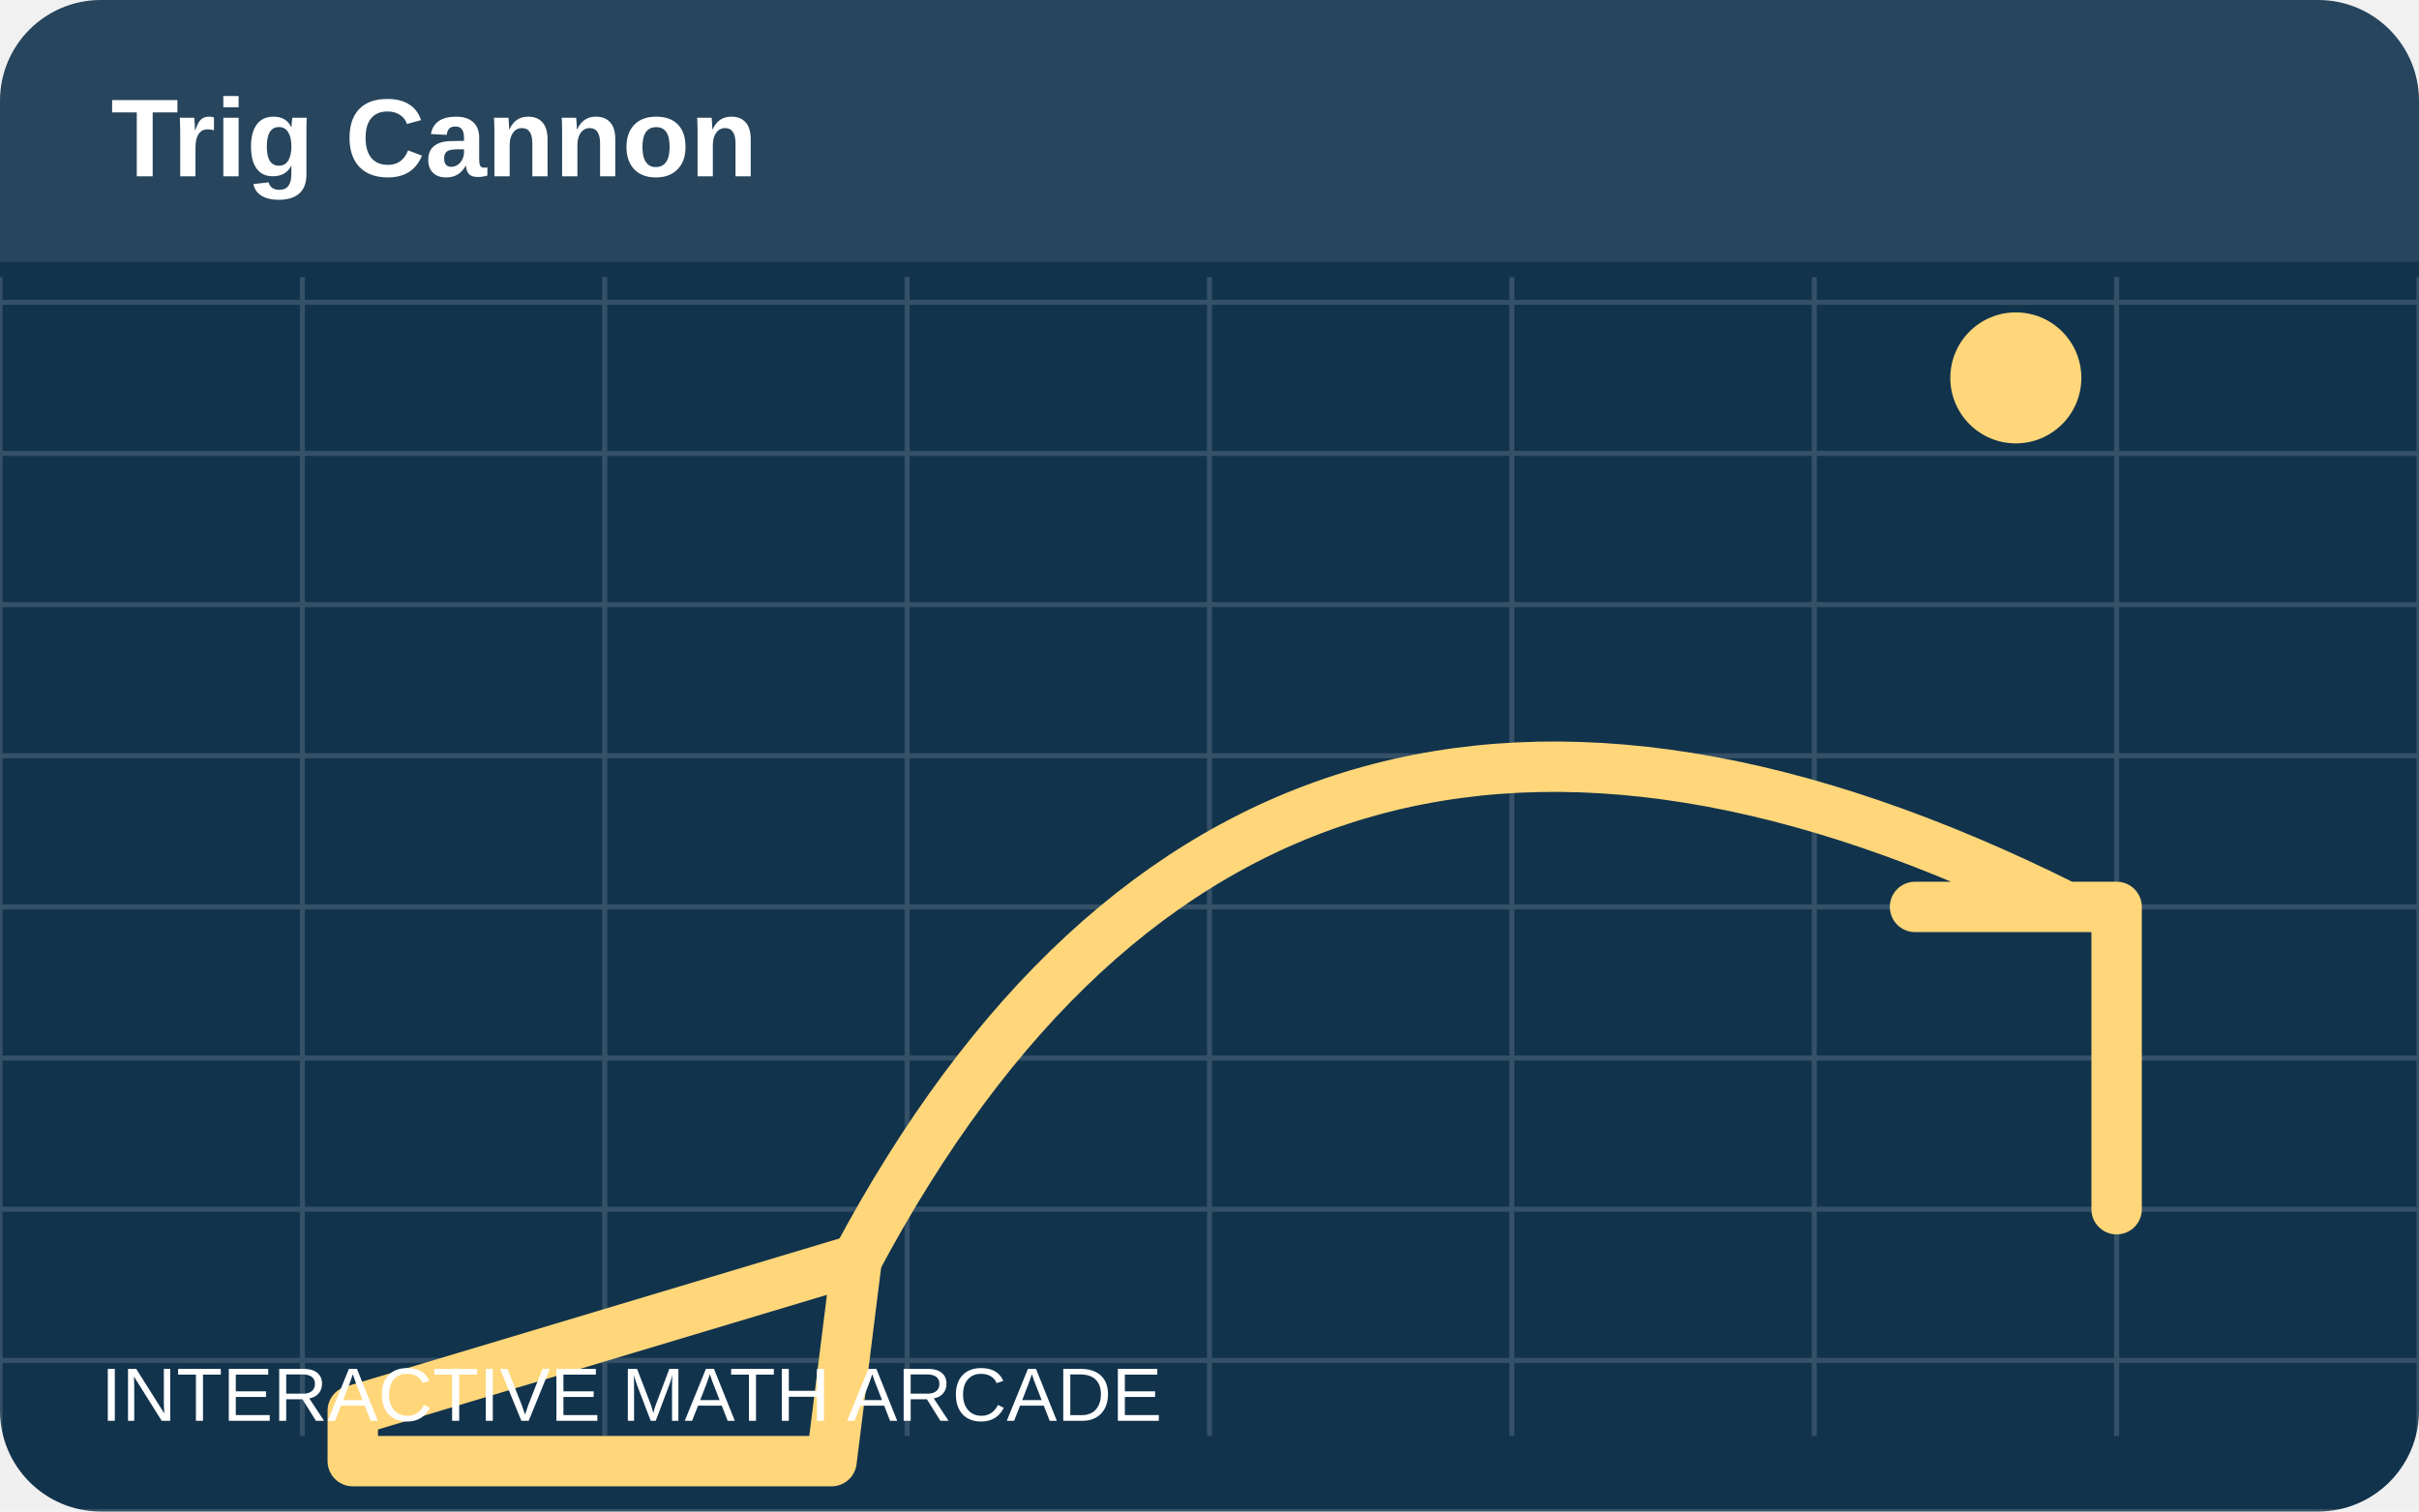
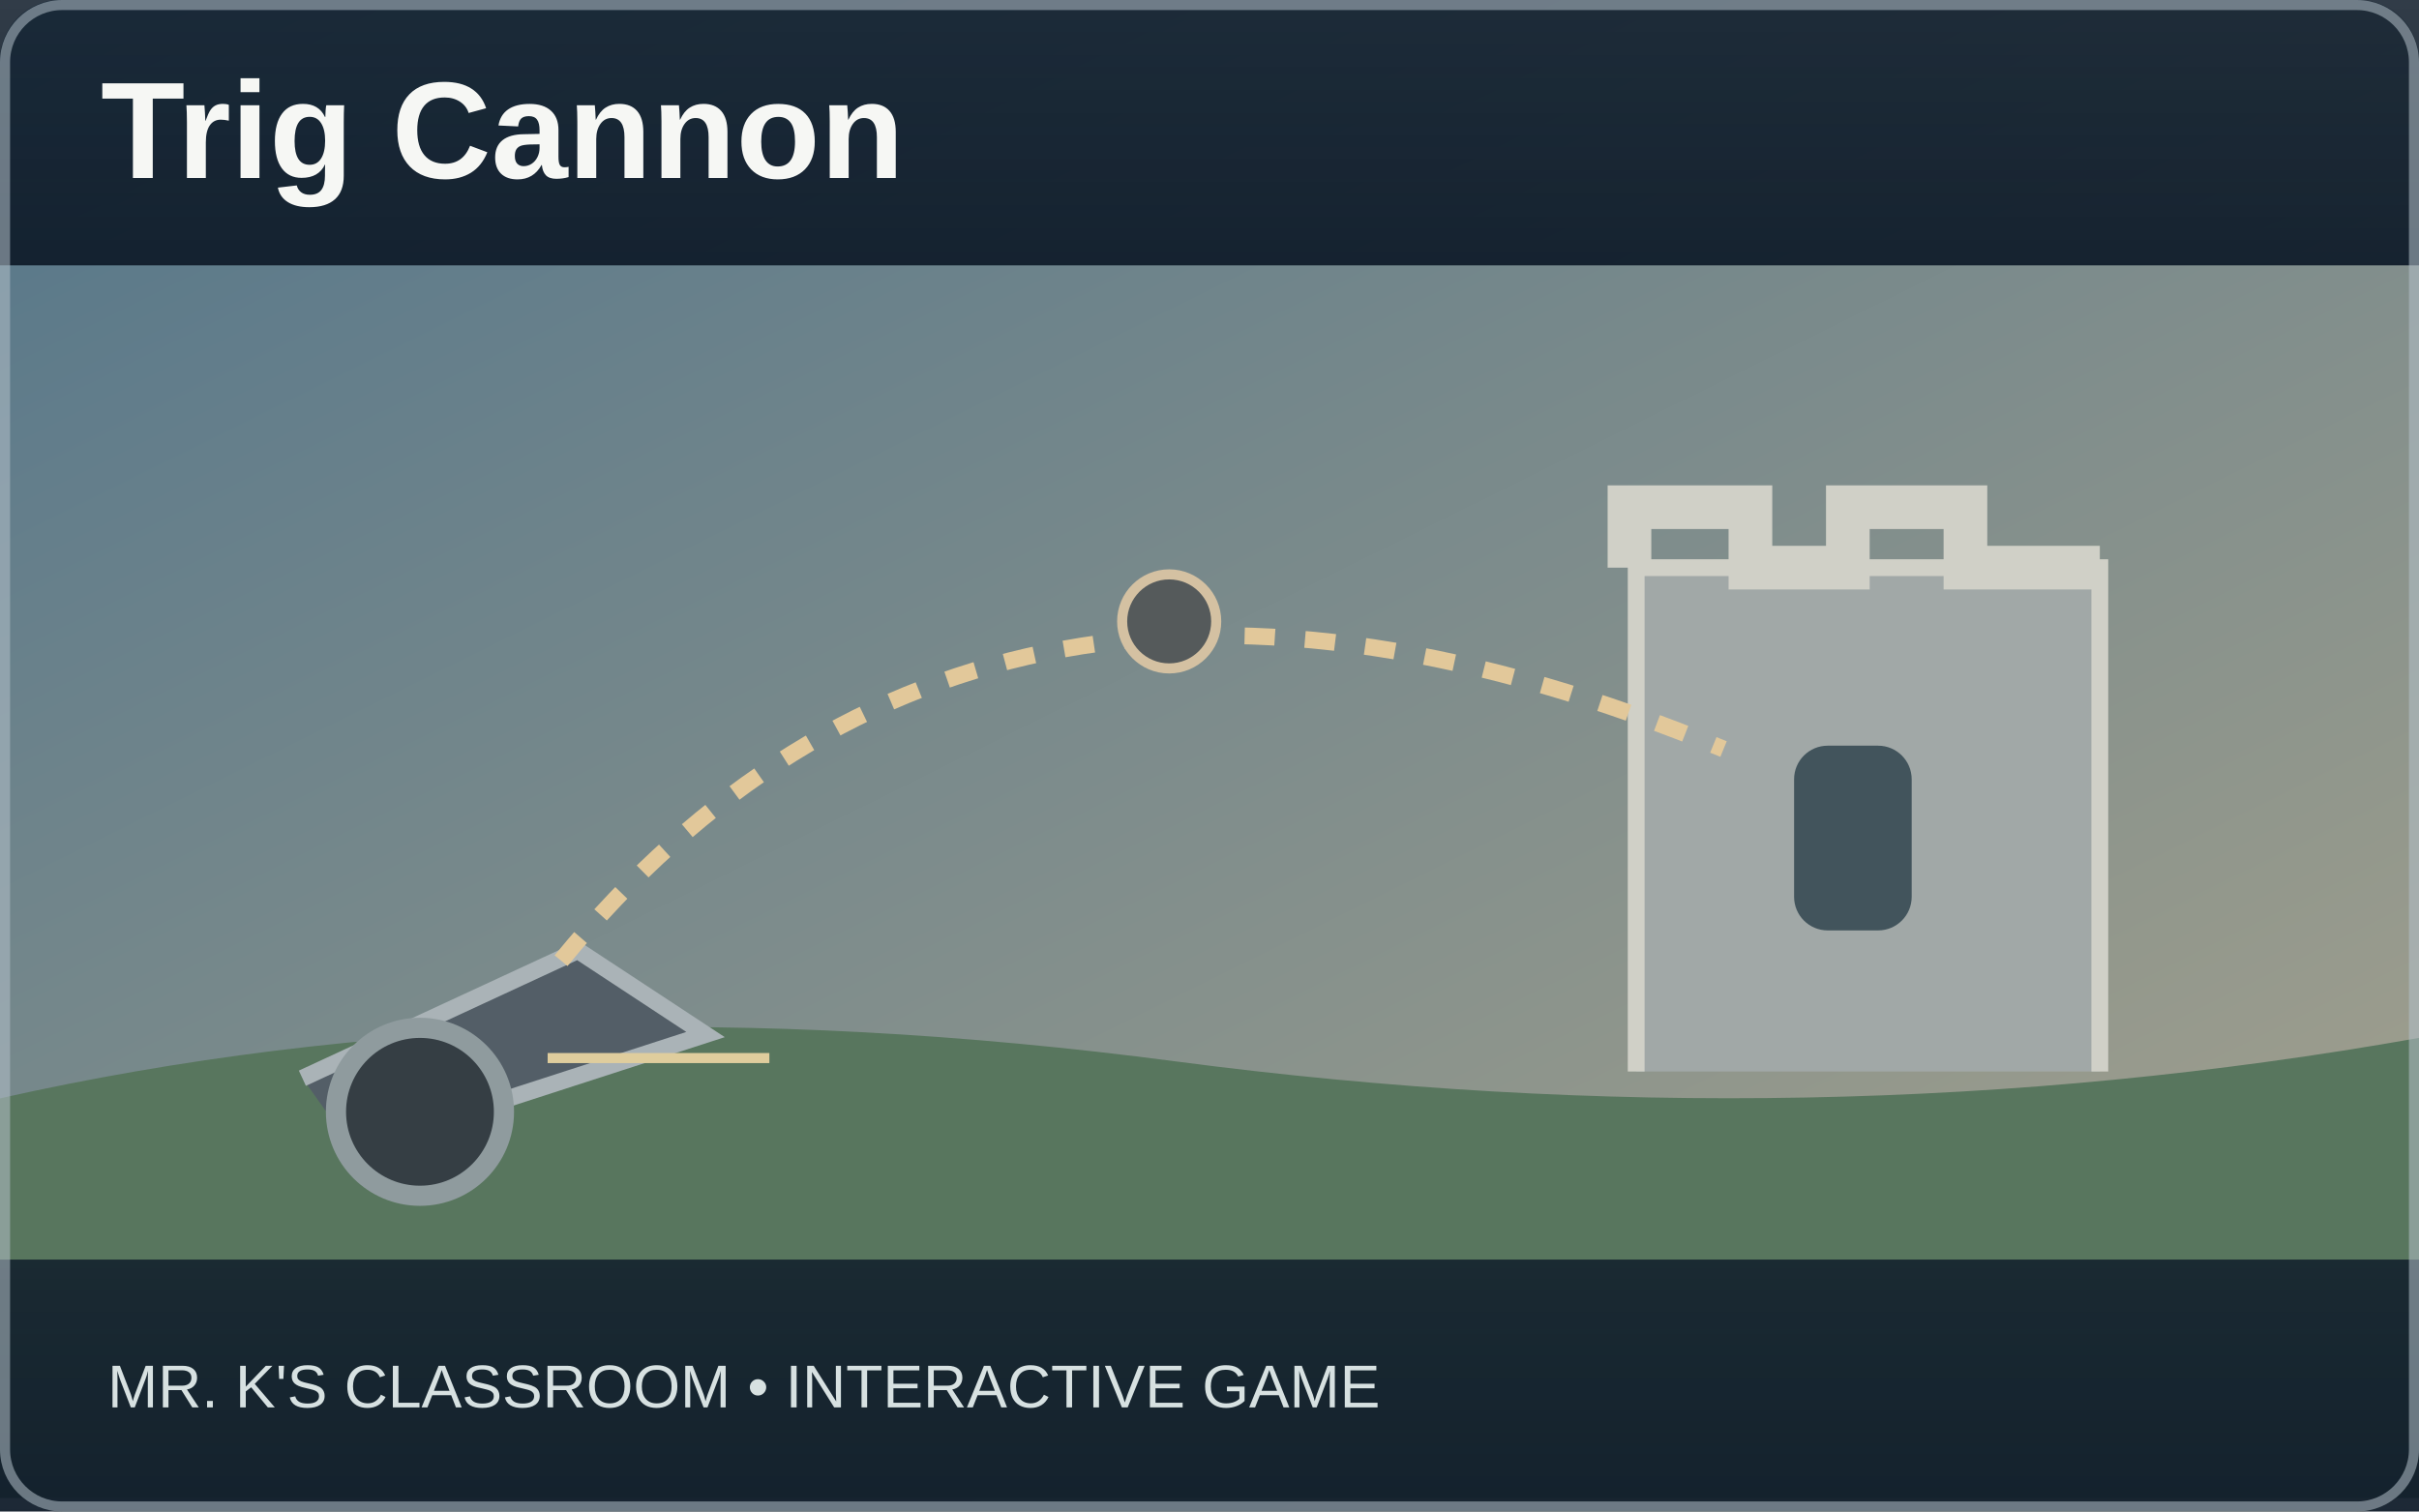
- <svg xmlns="http://www.w3.org/2000/svg" viewBox="0 0 480 300" role="img" aria-label="Trig Cannon game thumbnail">
-   <rect width="480" height="300" rx="20" fill="#12334c" />
-   <g opacity=".15" stroke="#fff" stroke-width="1">
-     <path d="M0 55 V285 M0 60 H480" />
-     <path d="M60 55 V285 M0 90 H480" />
-     <path d="M120 55 V285 M0 120 H480" />
-     <path d="M180 55 V285 M0 150 H480" />
-     <path d="M240 55 V285 M0 180 H480" />
-     <path d="M300 55 V285 M0 210 H480" />
-     <path d="M360 55 V285 M0 240 H480" />
-     <path d="M420 55 V285 M0 270 H480" />
-     <path d="M480 55 V285 M0 300 H480" />
+ <svg xmlns="http://www.w3.org/2000/svg" viewBox="0 0 720 450" role="img" aria-label="Trig Cannon">
+   <defs>
+     <linearGradient id="bg" x1="0" y1="0" x2=".8" y2="1">
+       <stop stop-color="#53758a" />
+       <stop offset="1" stop-color="#a2a08d" />
+     </linearGradient>
+     <linearGradient id="shade" x1="0" y1="0" x2="0" y2="1">
+       <stop stop-color="#0f1c2a" stop-opacity=".85" />
+       <stop offset="1" stop-color="#0f1c2a" stop-opacity=".94" />
+     </linearGradient>
+   </defs>
+   <rect width="720" height="450" rx="18" fill="url(#bg)" />
+   <g transform="translate(0 66)">
+     <path d="M0 261Q160 225 350 250T720 243V380H0Z" fill="#58765e" />
+     <path d="M487 253V103H625V253" fill="#a1a8a7" stroke="#d0d0c7" stroke-width="5" />
+     <path d="M485 103V85h36v18h29V85h35v18h40" stroke="#d0d0c7" stroke-width="13" fill="none" />
+     <rect x="534" y="156" width="35" height="55" rx="10" fill="#42545c" />
+     <path d="M90 255l82-38l38 25l-105 34" fill="#535e67" stroke="#aab3b7" stroke-width="5" />
+     <circle cx="125" cy="265" r="25" fill="#353e44" stroke="#8f9b9e" stroke-width="6" />
+     <path d="M167 220Q293 66 513 157" fill="none" stroke="#e2c89a" stroke-width="5" stroke-dasharray="9 9" />
+     <circle cx="348" cy="119" r="14" fill="#555a5b" stroke="#d4c1a2" stroke-width="3" />
+     <path d="M163 249h66" stroke="#dfcd9d" stroke-width="3" />
  </g>
-   <rect width="480" height="52" fill="#ffffff" opacity=".09" />
-   <text x="22" y="35" font-family="Arial,sans-serif" font-size="22" font-weight="bold" fill="#fff">Trig Cannon</text>
-   <g fill="none" stroke="#ffd77a" stroke-width="10" stroke-linecap="round" stroke-linejoin="round">
-     <path d="M70 280 L170 250 L165 290 L70 290 Z" />
-     <path d="M170 250 Q250 100 410 180 M380 180 L420 180 L420 240" />
-   </g>
-   <circle cx="400" cy="75" r="13" fill="#ffd77a" />
-   <text x="20" y="282" font-family="Arial,sans-serif" font-size="15" fill="#fff">INTERACTIVE MATH ARCADE</text>
+   <rect width="720" height="79" fill="url(#shade)" />
+   <rect y="375" width="720" height="75" fill="url(#shade)" />
+   <text x="30" y="53" font-family="Arial,Helvetica,sans-serif" font-size="41" fill="#f6f7f4" font-weight="bold">Trig Cannon</text>
+   <text x="32" y="419" font-family="Arial,Helvetica,sans-serif" font-size="18" fill="#d7e1e1">MR. K'S CLASSROOM  •  INTERACTIVE GAME</text>
+   <rect x="1.5" y="1.5" width="717" height="447" rx="17" stroke="#b2c0c8" stroke-width="3" fill="none" opacity=".55" />
</svg>
